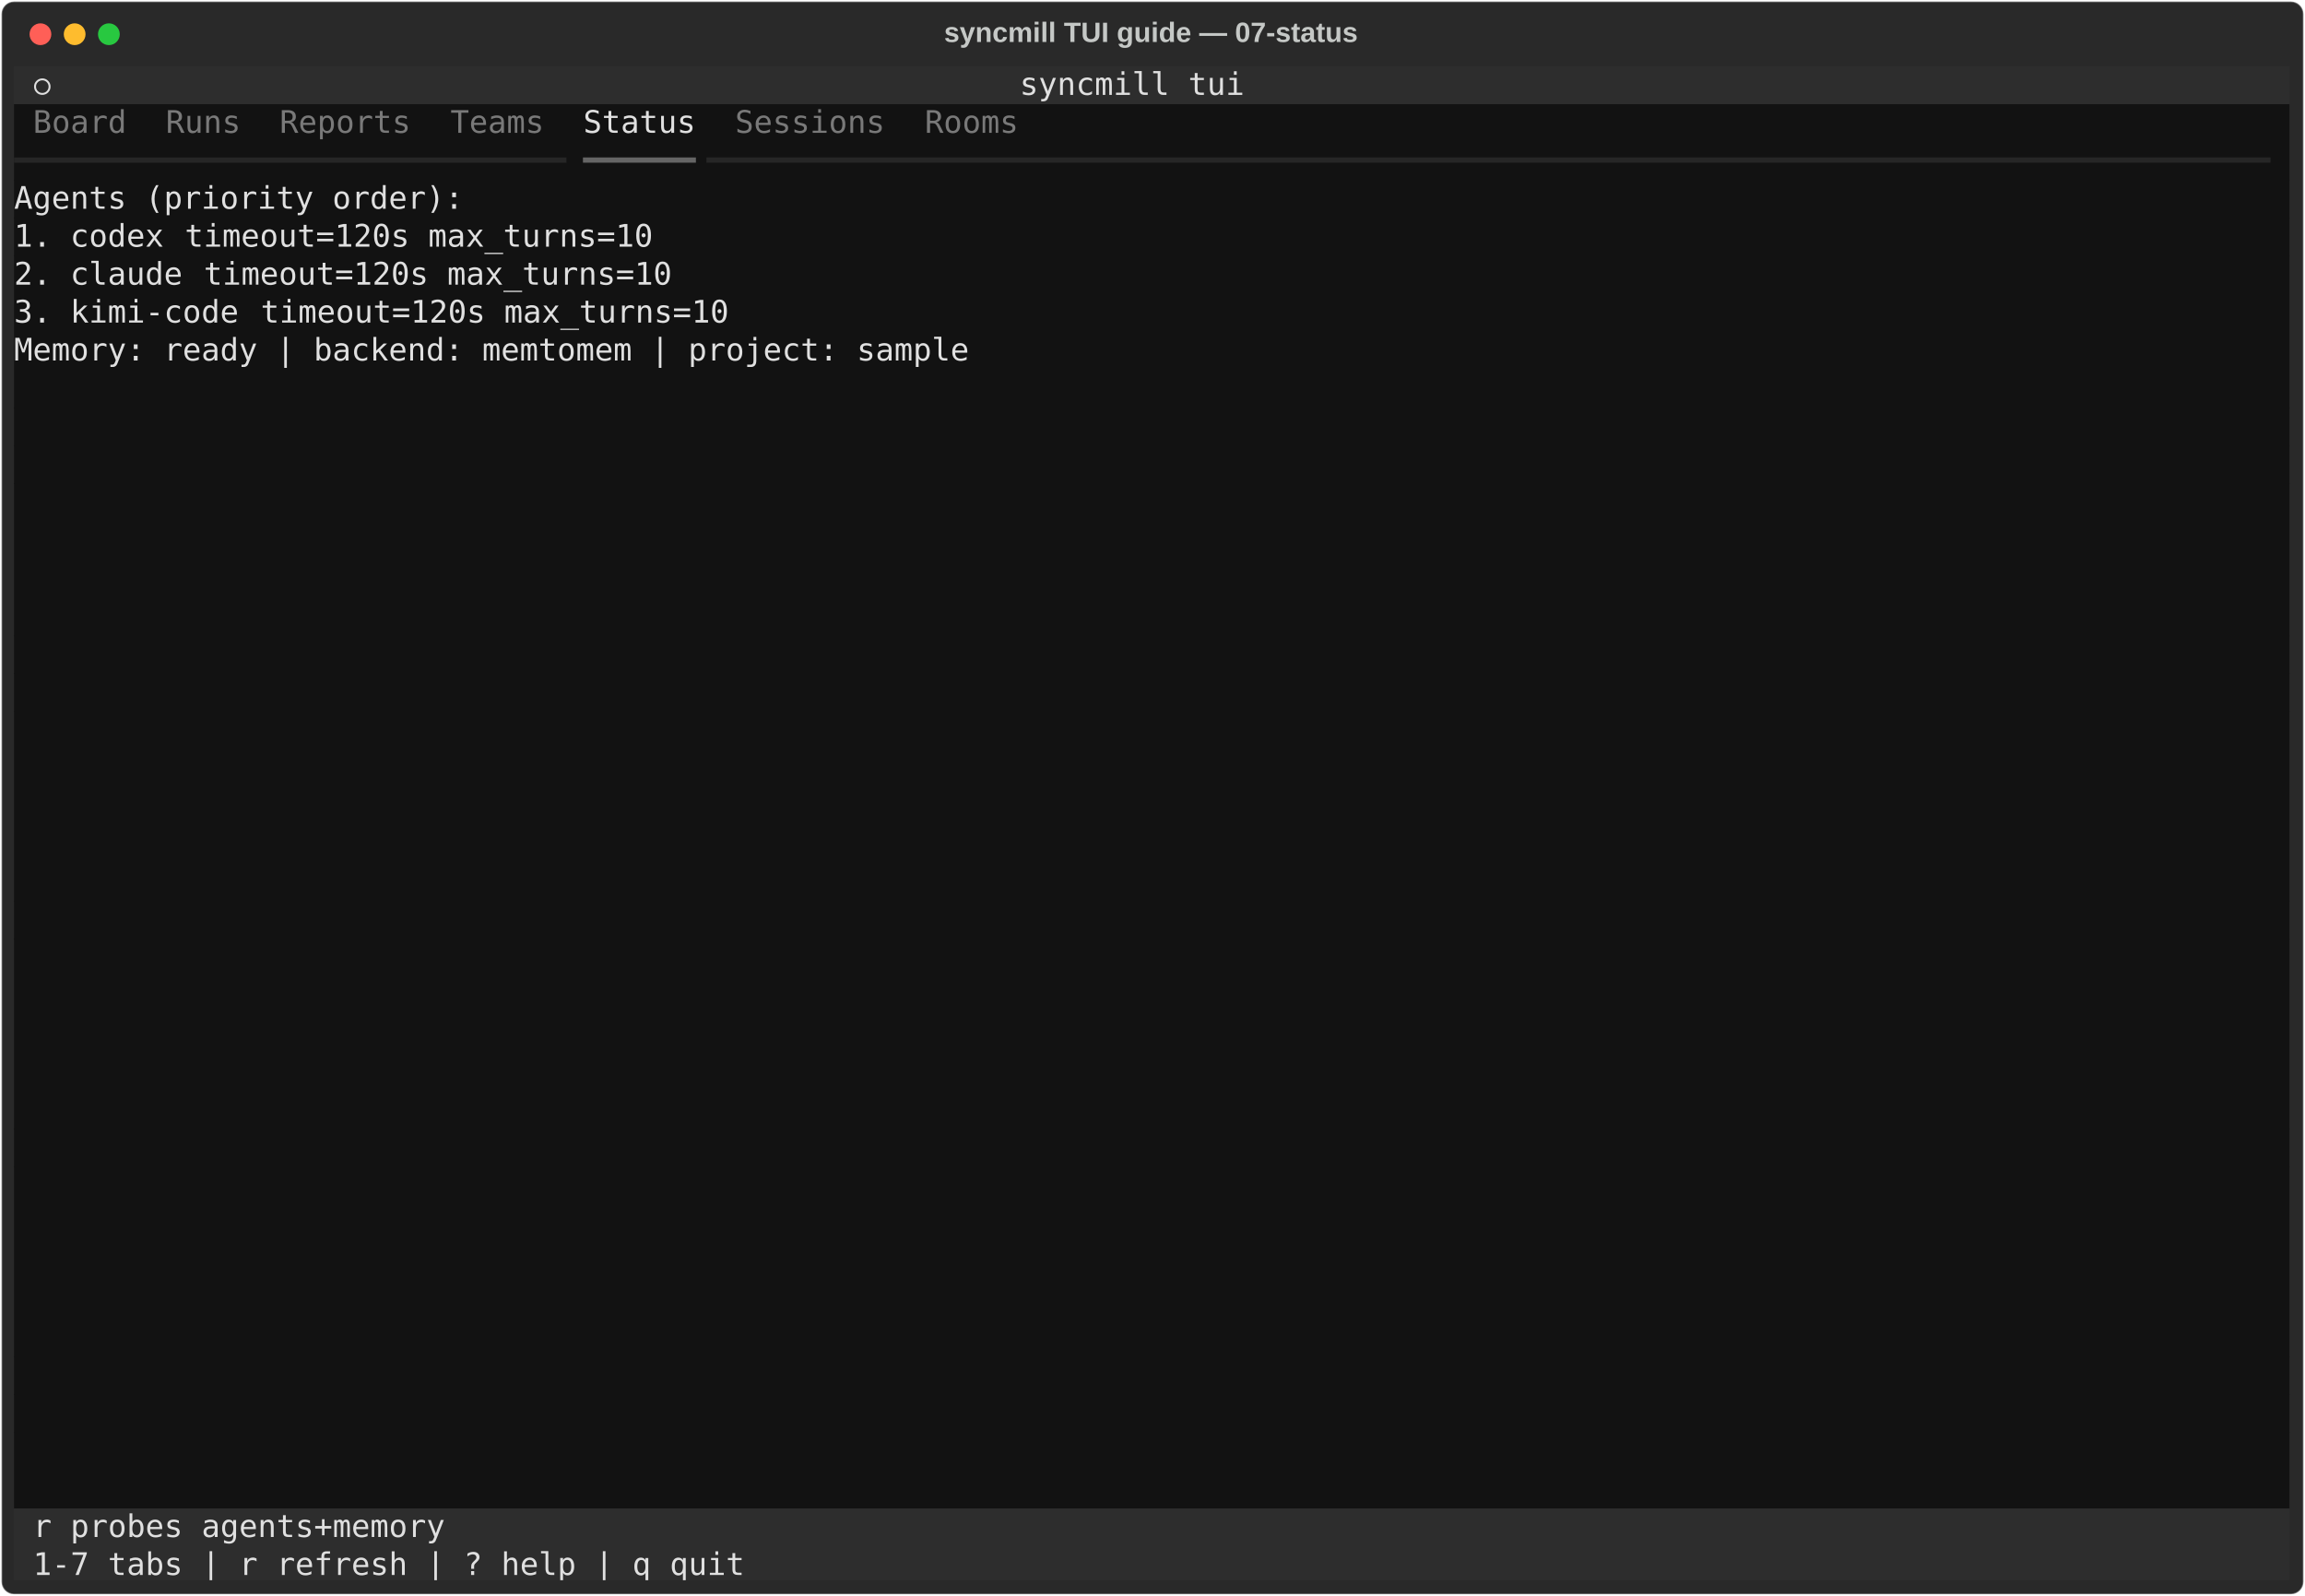
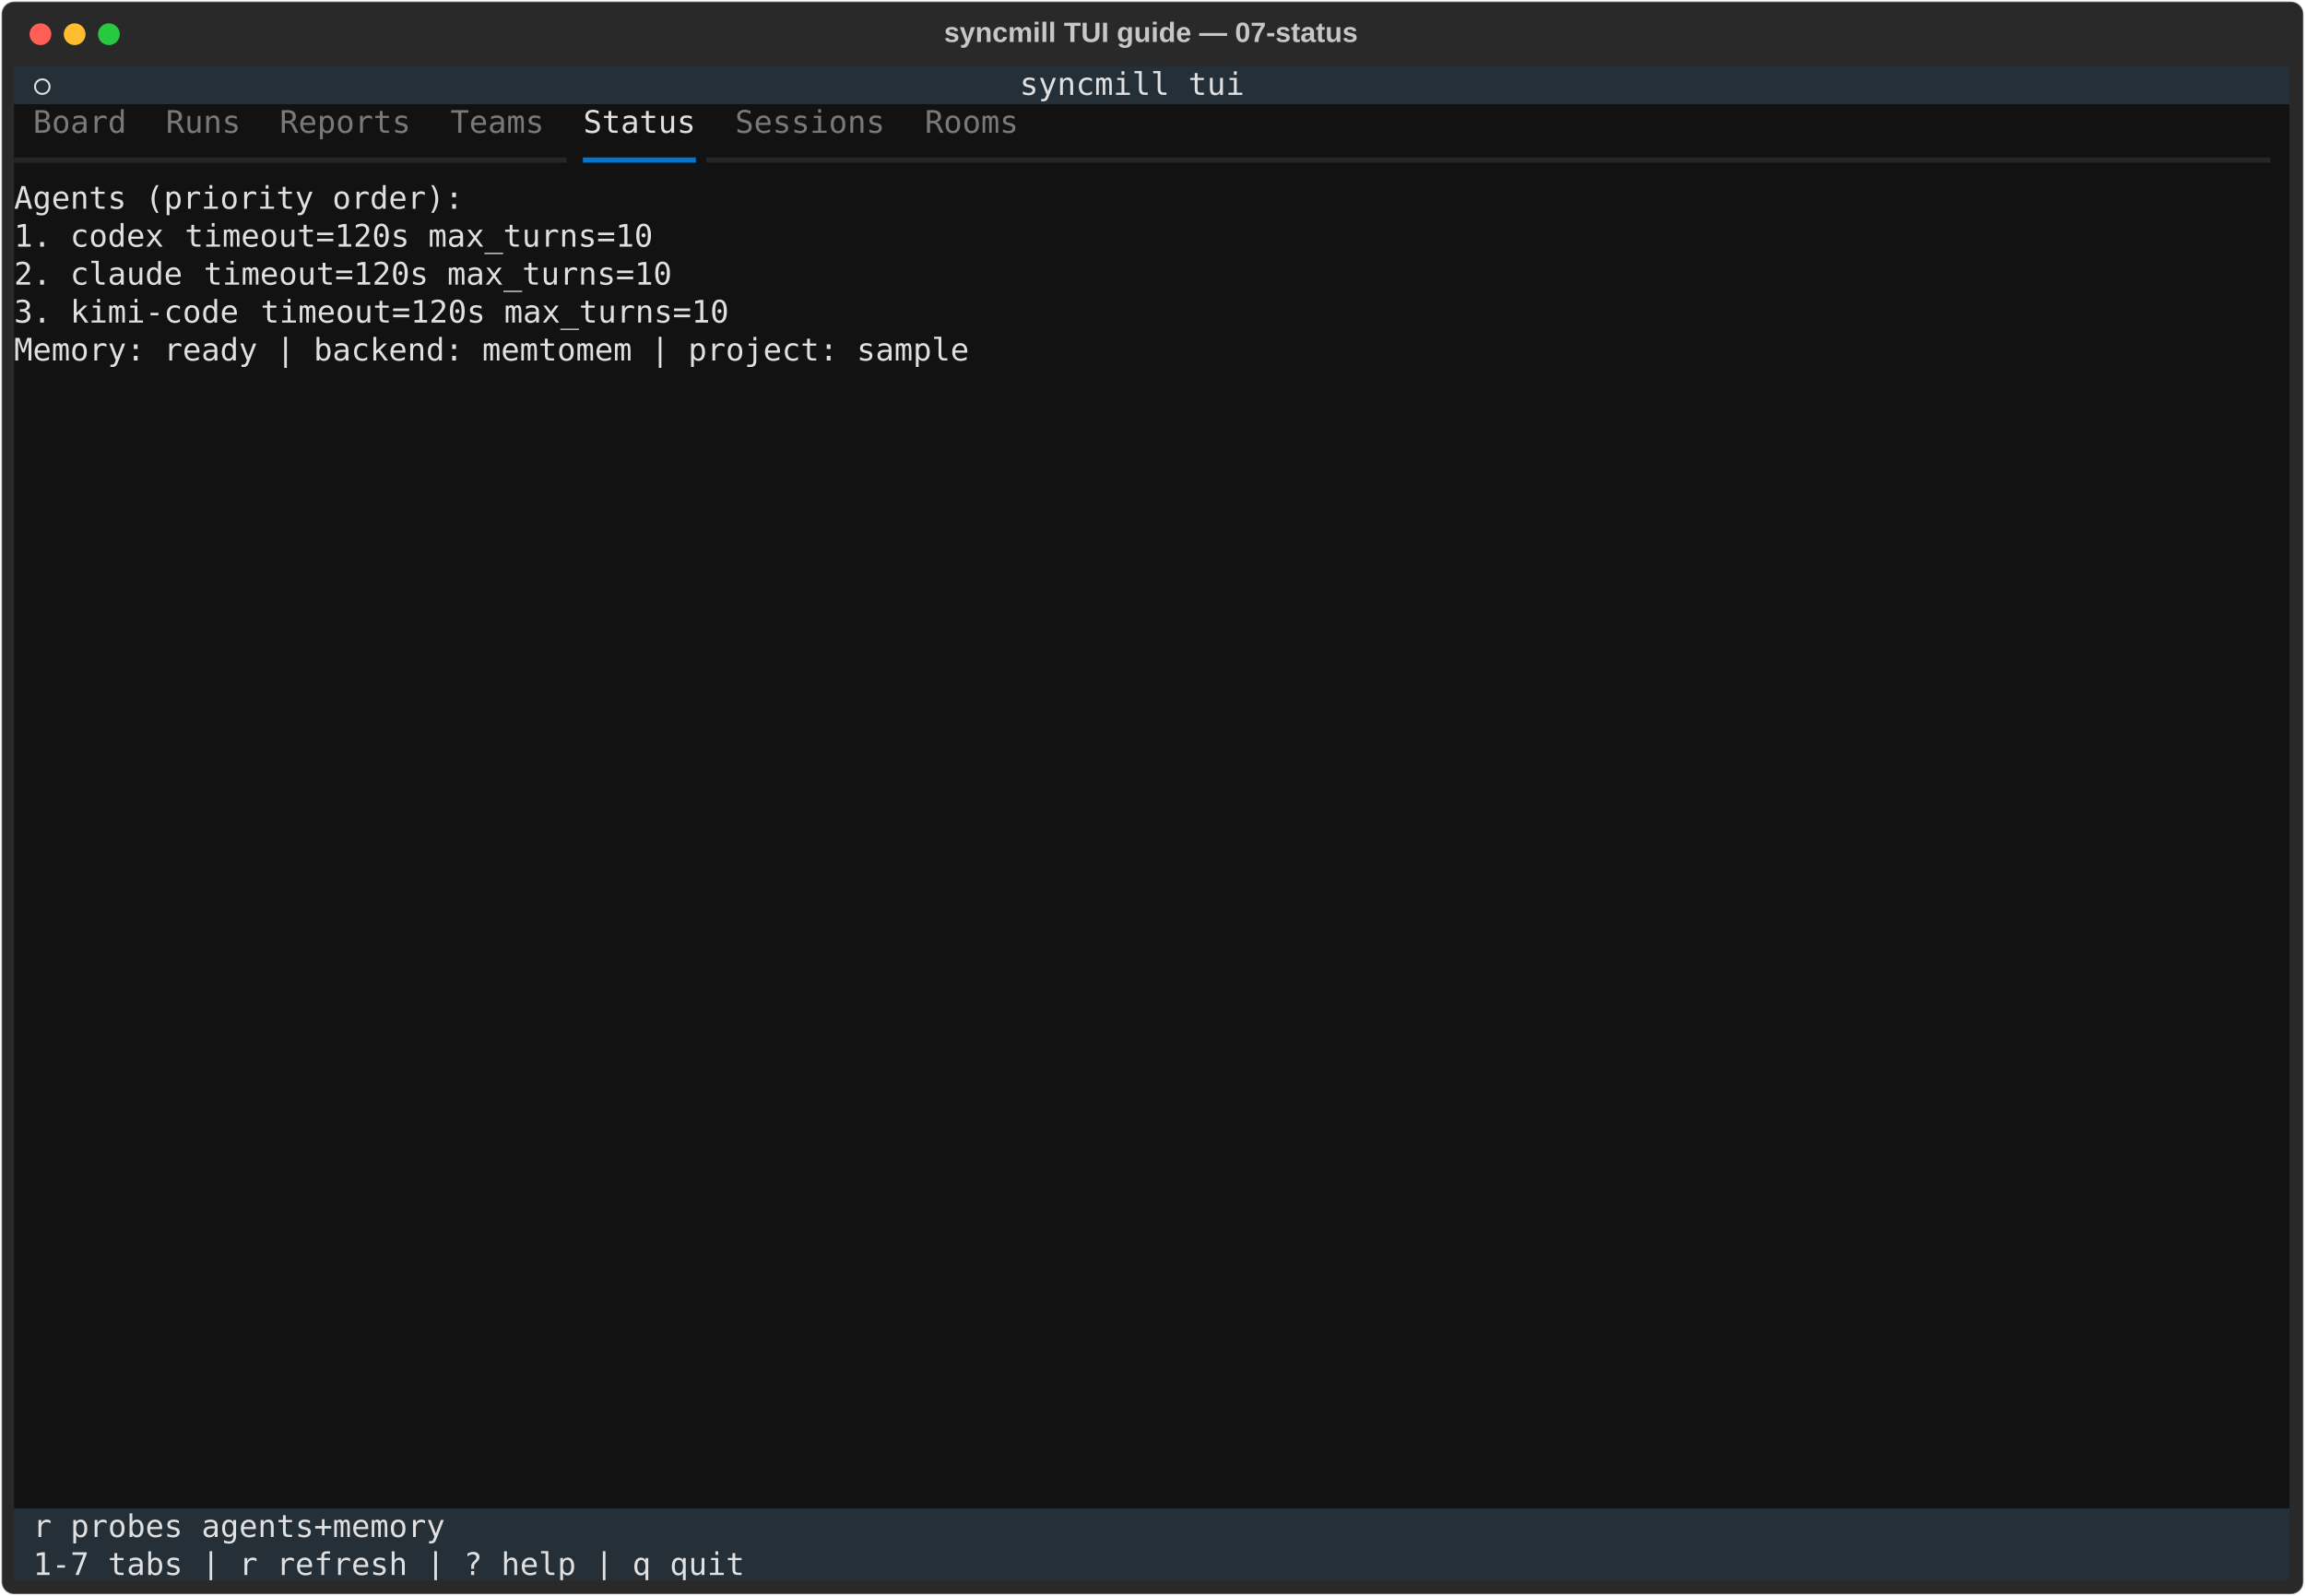
<svg xmlns="http://www.w3.org/2000/svg" class="rich-terminal" viewBox="0 0 1482 1026.0">
  <style>

    @font-face {
        font-family: "Fira Code";
        src: local("FiraCode-Regular"),
                url("https://cdnjs.cloudflare.com/ajax/libs/firacode/6.2.0/woff2/FiraCode-Regular.woff2") format("woff2"),
                url("https://cdnjs.cloudflare.com/ajax/libs/firacode/6.2.0/woff/FiraCode-Regular.woff") format("woff");
        font-style: normal;
        font-weight: 400;
    }
    @font-face {
        font-family: "Fira Code";
        src: local("FiraCode-Bold"),
                url("https://cdnjs.cloudflare.com/ajax/libs/firacode/6.2.0/woff2/FiraCode-Bold.woff2") format("woff2"),
                url("https://cdnjs.cloudflare.com/ajax/libs/firacode/6.2.0/woff/FiraCode-Bold.woff") format("woff");
        font-style: bold;
        font-weight: 700;
    }

    .terminal-syncmill-matrix {
        font-family: Fira Code, monospace;
        font-size: 20px;
        line-height: 24.4px;
        font-variant-east-asian: full-width;
    }

    .terminal-syncmill-title {
        font-size: 18px;
        font-weight: bold;
        font-family: arial;
    }

    .terminal-syncmill-r1 { fill: #c5c8c6 }
.terminal-syncmill-r2 { fill: #e0e0e0 }
.terminal-syncmill-r3 { fill: #797979 }
.terminal-syncmill-r4 { fill: #262626 }
- .terminal-syncmill-r5 { fill: #656565 }
+ .terminal-syncmill-r5 { fill: #0178d4 }
    </style>
  <defs>
    <clipPath id="terminal-syncmill-clip-terminal">
      <rect x="0" y="0" width="1463.0" height="975.0" />
    </clipPath>
    <clipPath id="terminal-syncmill-line-0">
      <rect x="0" y="1.5" width="1464" height="24.65" />
    </clipPath>
    <clipPath id="terminal-syncmill-line-1">
      <rect x="0" y="25.9" width="1464" height="24.65" />
    </clipPath>
    <clipPath id="terminal-syncmill-line-2">
      <rect x="0" y="50.3" width="1464" height="24.65" />
    </clipPath>
    <clipPath id="terminal-syncmill-line-3">
      <rect x="0" y="74.7" width="1464" height="24.65" />
    </clipPath>
    <clipPath id="terminal-syncmill-line-4">
      <rect x="0" y="99.1" width="1464" height="24.65" />
    </clipPath>
    <clipPath id="terminal-syncmill-line-5">
      <rect x="0" y="123.5" width="1464" height="24.65" />
    </clipPath>
    <clipPath id="terminal-syncmill-line-6">
      <rect x="0" y="147.9" width="1464" height="24.65" />
    </clipPath>
    <clipPath id="terminal-syncmill-line-7">
      <rect x="0" y="172.3" width="1464" height="24.65" />
    </clipPath>
    <clipPath id="terminal-syncmill-line-8">
      <rect x="0" y="196.7" width="1464" height="24.65" />
    </clipPath>
    <clipPath id="terminal-syncmill-line-9">
      <rect x="0" y="221.1" width="1464" height="24.65" />
    </clipPath>
    <clipPath id="terminal-syncmill-line-10">
      <rect x="0" y="245.5" width="1464" height="24.65" />
    </clipPath>
    <clipPath id="terminal-syncmill-line-11">
      <rect x="0" y="269.9" width="1464" height="24.65" />
    </clipPath>
    <clipPath id="terminal-syncmill-line-12">
      <rect x="0" y="294.3" width="1464" height="24.65" />
    </clipPath>
    <clipPath id="terminal-syncmill-line-13">
      <rect x="0" y="318.7" width="1464" height="24.65" />
    </clipPath>
    <clipPath id="terminal-syncmill-line-14">
      <rect x="0" y="343.1" width="1464" height="24.65" />
    </clipPath>
    <clipPath id="terminal-syncmill-line-15">
      <rect x="0" y="367.5" width="1464" height="24.65" />
    </clipPath>
    <clipPath id="terminal-syncmill-line-16">
      <rect x="0" y="391.9" width="1464" height="24.65" />
    </clipPath>
    <clipPath id="terminal-syncmill-line-17">
      <rect x="0" y="416.3" width="1464" height="24.65" />
    </clipPath>
    <clipPath id="terminal-syncmill-line-18">
      <rect x="0" y="440.7" width="1464" height="24.65" />
    </clipPath>
    <clipPath id="terminal-syncmill-line-19">
      <rect x="0" y="465.1" width="1464" height="24.65" />
    </clipPath>
    <clipPath id="terminal-syncmill-line-20">
      <rect x="0" y="489.5" width="1464" height="24.65" />
    </clipPath>
    <clipPath id="terminal-syncmill-line-21">
      <rect x="0" y="513.9" width="1464" height="24.65" />
    </clipPath>
    <clipPath id="terminal-syncmill-line-22">
      <rect x="0" y="538.3" width="1464" height="24.65" />
    </clipPath>
    <clipPath id="terminal-syncmill-line-23">
      <rect x="0" y="562.7" width="1464" height="24.65" />
    </clipPath>
    <clipPath id="terminal-syncmill-line-24">
      <rect x="0" y="587.1" width="1464" height="24.65" />
    </clipPath>
    <clipPath id="terminal-syncmill-line-25">
      <rect x="0" y="611.5" width="1464" height="24.65" />
    </clipPath>
    <clipPath id="terminal-syncmill-line-26">
      <rect x="0" y="635.9" width="1464" height="24.65" />
    </clipPath>
    <clipPath id="terminal-syncmill-line-27">
      <rect x="0" y="660.3" width="1464" height="24.65" />
    </clipPath>
    <clipPath id="terminal-syncmill-line-28">
      <rect x="0" y="684.7" width="1464" height="24.65" />
    </clipPath>
    <clipPath id="terminal-syncmill-line-29">
      <rect x="0" y="709.1" width="1464" height="24.65" />
    </clipPath>
    <clipPath id="terminal-syncmill-line-30">
      <rect x="0" y="733.5" width="1464" height="24.65" />
    </clipPath>
    <clipPath id="terminal-syncmill-line-31">
      <rect x="0" y="757.9" width="1464" height="24.65" />
    </clipPath>
    <clipPath id="terminal-syncmill-line-32">
      <rect x="0" y="782.3" width="1464" height="24.65" />
    </clipPath>
    <clipPath id="terminal-syncmill-line-33">
      <rect x="0" y="806.7" width="1464" height="24.65" />
    </clipPath>
    <clipPath id="terminal-syncmill-line-34">
      <rect x="0" y="831.1" width="1464" height="24.65" />
    </clipPath>
    <clipPath id="terminal-syncmill-line-35">
      <rect x="0" y="855.5" width="1464" height="24.65" />
    </clipPath>
    <clipPath id="terminal-syncmill-line-36">
      <rect x="0" y="879.9" width="1464" height="24.65" />
    </clipPath>
    <clipPath id="terminal-syncmill-line-37">
      <rect x="0" y="904.3" width="1464" height="24.65" />
    </clipPath>
    <clipPath id="terminal-syncmill-line-38">
      <rect x="0" y="928.7" width="1464" height="24.65" />
    </clipPath>
  </defs>
  <rect fill="#292929" stroke="rgba(255,255,255,0.35)" stroke-width="1" x="1" y="1" width="1480" height="1024" rx="8" />
  <text class="terminal-syncmill-title" fill="#c5c8c6" text-anchor="middle" x="740" y="27">syncmill TUI guide — 07-status</text>
  <g transform="translate(26,22)">
    <circle cx="0" cy="0" r="7" fill="#ff5f57" />
    <circle cx="22" cy="0" r="7" fill="#febc2e" />
    <circle cx="44" cy="0" r="7" fill="#28c840" />
  </g>
  <g transform="translate(9, 41)" clip-path="url(#terminal-syncmill-clip-terminal)">
-     <rect fill="#2d2d2d" x="0" y="1.5" width="12.2" height="24.65" shape-rendering="crispEdges" />
-     <rect fill="#2d2d2d" x="12.2" y="1.5" width="12.2" height="24.65" shape-rendering="crispEdges" />
-     <rect fill="#2d2d2d" x="24.4" y="1.5" width="61" height="24.65" shape-rendering="crispEdges" />
-     <rect fill="#2d2d2d" x="85.4" y="1.5" width="12.2" height="24.65" shape-rendering="crispEdges" />
-     <rect fill="#2d2d2d" x="97.6" y="1.5" width="549" height="24.65" shape-rendering="crispEdges" />
-     <rect fill="#2d2d2d" x="646.6" y="1.5" width="146.4" height="24.65" shape-rendering="crispEdges" />
-     <rect fill="#2d2d2d" x="793" y="1.5" width="549" height="24.65" shape-rendering="crispEdges" />
-     <rect fill="#2d2d2d" x="1342" y="1.5" width="12.2" height="24.65" shape-rendering="crispEdges" />
-     <rect fill="#2d2d2d" x="1354.2" y="1.5" width="0" height="24.65" shape-rendering="crispEdges" />
-     <rect fill="#2d2d2d" x="1354.2" y="1.5" width="109.8" height="24.65" shape-rendering="crispEdges" />
+     <rect fill="#242f38" x="0" y="1.5" width="12.2" height="24.65" shape-rendering="crispEdges" />
+     <rect fill="#242f38" x="12.2" y="1.5" width="12.2" height="24.65" shape-rendering="crispEdges" />
+     <rect fill="#242f38" x="24.4" y="1.5" width="61" height="24.65" shape-rendering="crispEdges" />
+     <rect fill="#242f38" x="85.4" y="1.5" width="12.2" height="24.65" shape-rendering="crispEdges" />
+     <rect fill="#242f38" x="97.6" y="1.5" width="549" height="24.65" shape-rendering="crispEdges" />
+     <rect fill="#242f38" x="646.6" y="1.5" width="146.4" height="24.65" shape-rendering="crispEdges" />
+     <rect fill="#242f38" x="793" y="1.5" width="549" height="24.65" shape-rendering="crispEdges" />
+     <rect fill="#242f38" x="1342" y="1.5" width="12.2" height="24.65" shape-rendering="crispEdges" />
+     <rect fill="#242f38" x="1354.2" y="1.5" width="0" height="24.65" shape-rendering="crispEdges" />
+     <rect fill="#242f38" x="1354.2" y="1.5" width="109.8" height="24.65" shape-rendering="crispEdges" />
    <rect fill="#121212" x="0" y="25.9" width="12.2" height="24.65" shape-rendering="crispEdges" />
    <rect fill="#121212" x="12.2" y="25.9" width="61" height="24.65" shape-rendering="crispEdges" />
    <rect fill="#121212" x="73.2" y="25.9" width="24.4" height="24.65" shape-rendering="crispEdges" />
    <rect fill="#121212" x="97.6" y="25.9" width="48.8" height="24.65" shape-rendering="crispEdges" />
    <rect fill="#121212" x="146.4" y="25.9" width="24.4" height="24.65" shape-rendering="crispEdges" />
    <rect fill="#121212" x="170.8" y="25.9" width="85.4" height="24.65" shape-rendering="crispEdges" />
    <rect fill="#121212" x="256.2" y="25.9" width="24.4" height="24.65" shape-rendering="crispEdges" />
    <rect fill="#121212" x="280.6" y="25.9" width="61" height="24.65" shape-rendering="crispEdges" />
    <rect fill="#121212" x="341.6" y="25.9" width="24.4" height="24.65" shape-rendering="crispEdges" />
    <rect fill="#121212" x="366" y="25.9" width="73.2" height="24.65" shape-rendering="crispEdges" />
    <rect fill="#121212" x="439.2" y="25.9" width="24.4" height="24.65" shape-rendering="crispEdges" />
    <rect fill="#121212" x="463.6" y="25.9" width="97.6" height="24.65" shape-rendering="crispEdges" />
    <rect fill="#121212" x="561.2" y="25.9" width="24.4" height="24.65" shape-rendering="crispEdges" />
    <rect fill="#121212" x="585.6" y="25.9" width="61" height="24.65" shape-rendering="crispEdges" />
    <rect fill="#121212" x="646.6" y="25.9" width="817.4" height="24.65" shape-rendering="crispEdges" />
    <rect fill="#121212" x="0" y="50.3" width="366" height="24.65" shape-rendering="crispEdges" />
    <rect fill="#121212" x="366" y="50.3" width="73.2" height="24.65" shape-rendering="crispEdges" />
    <rect fill="#121212" x="439.2" y="50.3" width="1024.8" height="24.65" shape-rendering="crispEdges" />
    <rect fill="#121212" x="0" y="74.7" width="292.8" height="24.65" shape-rendering="crispEdges" />
    <rect fill="#121212" x="292.8" y="74.7" width="1171.2" height="24.65" shape-rendering="crispEdges" />
    <rect fill="#121212" x="0" y="99.1" width="109.8" height="24.65" shape-rendering="crispEdges" />
    <rect fill="#121212" x="109.8" y="99.1" width="317.2" height="24.65" shape-rendering="crispEdges" />
    <rect fill="#121212" x="427" y="99.1" width="1037" height="24.65" shape-rendering="crispEdges" />
    <rect fill="#121212" x="0" y="123.5" width="122" height="24.65" shape-rendering="crispEdges" />
    <rect fill="#121212" x="122" y="123.5" width="317.2" height="24.65" shape-rendering="crispEdges" />
    <rect fill="#121212" x="439.2" y="123.5" width="1024.8" height="24.65" shape-rendering="crispEdges" />
    <rect fill="#121212" x="0" y="147.9" width="158.6" height="24.65" shape-rendering="crispEdges" />
    <rect fill="#121212" x="158.6" y="147.9" width="317.2" height="24.65" shape-rendering="crispEdges" />
    <rect fill="#121212" x="475.8" y="147.9" width="988.2" height="24.65" shape-rendering="crispEdges" />
    <rect fill="#121212" x="0" y="172.3" width="622.2" height="24.65" shape-rendering="crispEdges" />
    <rect fill="#121212" x="622.2" y="172.3" width="841.8" height="24.65" shape-rendering="crispEdges" />
    <rect fill="#121212" x="0" y="196.7" width="1464" height="24.65" shape-rendering="crispEdges" />
    <rect fill="#121212" x="0" y="221.1" width="1464" height="24.65" shape-rendering="crispEdges" />
    <rect fill="#121212" x="0" y="245.5" width="1464" height="24.65" shape-rendering="crispEdges" />
    <rect fill="#121212" x="0" y="269.9" width="1464" height="24.65" shape-rendering="crispEdges" />
    <rect fill="#121212" x="0" y="294.3" width="1464" height="24.65" shape-rendering="crispEdges" />
    <rect fill="#121212" x="0" y="318.7" width="1464" height="24.65" shape-rendering="crispEdges" />
    <rect fill="#121212" x="0" y="343.1" width="1464" height="24.65" shape-rendering="crispEdges" />
    <rect fill="#121212" x="0" y="367.5" width="1464" height="24.65" shape-rendering="crispEdges" />
    <rect fill="#121212" x="0" y="391.9" width="1464" height="24.65" shape-rendering="crispEdges" />
    <rect fill="#121212" x="0" y="416.3" width="1464" height="24.65" shape-rendering="crispEdges" />
    <rect fill="#121212" x="0" y="440.7" width="1464" height="24.65" shape-rendering="crispEdges" />
    <rect fill="#121212" x="0" y="465.1" width="1464" height="24.65" shape-rendering="crispEdges" />
    <rect fill="#121212" x="0" y="489.5" width="1464" height="24.65" shape-rendering="crispEdges" />
    <rect fill="#121212" x="0" y="513.9" width="1464" height="24.65" shape-rendering="crispEdges" />
    <rect fill="#121212" x="0" y="538.3" width="1464" height="24.65" shape-rendering="crispEdges" />
    <rect fill="#121212" x="0" y="562.7" width="1464" height="24.65" shape-rendering="crispEdges" />
    <rect fill="#121212" x="0" y="587.1" width="1464" height="24.65" shape-rendering="crispEdges" />
    <rect fill="#121212" x="0" y="611.5" width="1464" height="24.65" shape-rendering="crispEdges" />
    <rect fill="#121212" x="0" y="635.9" width="1464" height="24.65" shape-rendering="crispEdges" />
    <rect fill="#121212" x="0" y="660.3" width="1464" height="24.65" shape-rendering="crispEdges" />
    <rect fill="#121212" x="0" y="684.7" width="1464" height="24.65" shape-rendering="crispEdges" />
    <rect fill="#121212" x="0" y="709.1" width="1464" height="24.65" shape-rendering="crispEdges" />
    <rect fill="#121212" x="0" y="733.5" width="1464" height="24.65" shape-rendering="crispEdges" />
    <rect fill="#121212" x="0" y="757.9" width="1464" height="24.65" shape-rendering="crispEdges" />
    <rect fill="#121212" x="0" y="782.3" width="1464" height="24.65" shape-rendering="crispEdges" />
    <rect fill="#121212" x="0" y="806.7" width="1464" height="24.65" shape-rendering="crispEdges" />
    <rect fill="#121212" x="0" y="831.1" width="1464" height="24.65" shape-rendering="crispEdges" />
    <rect fill="#121212" x="0" y="855.5" width="1464" height="24.65" shape-rendering="crispEdges" />
    <rect fill="#121212" x="0" y="879.9" width="1464" height="24.65" shape-rendering="crispEdges" />
    <rect fill="#121212" x="0" y="904.3" width="1464" height="24.65" shape-rendering="crispEdges" />
-     <rect fill="#2d2d2d" x="0" y="928.7" width="12.2" height="24.65" shape-rendering="crispEdges" />
-     <rect fill="#2d2d2d" x="12.2" y="928.7" width="268.4" height="24.65" shape-rendering="crispEdges" />
-     <rect fill="#2d2d2d" x="280.6" y="928.7" width="1183.4" height="24.65" shape-rendering="crispEdges" />
-     <rect fill="#2d2d2d" x="0" y="953.1" width="12.2" height="24.65" shape-rendering="crispEdges" />
-     <rect fill="#2d2d2d" x="12.2" y="953.1" width="463.6" height="24.65" shape-rendering="crispEdges" />
-     <rect fill="#2d2d2d" x="475.8" y="953.1" width="988.2" height="24.65" shape-rendering="crispEdges" />
+     <rect fill="#242f38" x="0" y="928.7" width="12.2" height="24.65" shape-rendering="crispEdges" />
+     <rect fill="#242f38" x="12.2" y="928.7" width="268.4" height="24.65" shape-rendering="crispEdges" />
+     <rect fill="#242f38" x="280.6" y="928.7" width="1183.4" height="24.65" shape-rendering="crispEdges" />
+     <rect fill="#242f38" x="0" y="953.1" width="12.2" height="24.65" shape-rendering="crispEdges" />
+     <rect fill="#242f38" x="12.2" y="953.1" width="463.6" height="24.65" shape-rendering="crispEdges" />
+     <rect fill="#242f38" x="475.8" y="953.1" width="988.2" height="24.65" shape-rendering="crispEdges" />
    <g class="terminal-syncmill-matrix">
      <text class="terminal-syncmill-r2" x="12.2" y="20" textLength="12.2" clip-path="url(#terminal-syncmill-line-0)">⭘</text>
      <text class="terminal-syncmill-r2" x="646.6" y="20" textLength="146.4" clip-path="url(#terminal-syncmill-line-0)">syncmill tui</text>
      <text class="terminal-syncmill-r1" x="1464" y="20" textLength="12.2" clip-path="url(#terminal-syncmill-line-0)">
</text>
      <text class="terminal-syncmill-r3" x="12.2" y="44.4" textLength="61" clip-path="url(#terminal-syncmill-line-1)">Board</text>
      <text class="terminal-syncmill-r3" x="97.6" y="44.4" textLength="48.8" clip-path="url(#terminal-syncmill-line-1)">Runs</text>
      <text class="terminal-syncmill-r3" x="170.8" y="44.4" textLength="85.4" clip-path="url(#terminal-syncmill-line-1)">Reports</text>
      <text class="terminal-syncmill-r3" x="280.6" y="44.4" textLength="61" clip-path="url(#terminal-syncmill-line-1)">Teams</text>
      <text class="terminal-syncmill-r2" x="366" y="44.4" textLength="73.2" clip-path="url(#terminal-syncmill-line-1)">Status</text>
      <text class="terminal-syncmill-r3" x="463.6" y="44.4" textLength="97.6" clip-path="url(#terminal-syncmill-line-1)">Sessions</text>
      <text class="terminal-syncmill-r3" x="585.6" y="44.4" textLength="61" clip-path="url(#terminal-syncmill-line-1)">Rooms</text>
      <text class="terminal-syncmill-r1" x="1464" y="44.4" textLength="12.2" clip-path="url(#terminal-syncmill-line-1)">
</text>
      <text class="terminal-syncmill-r4" x="0" y="68.8" textLength="366" clip-path="url(#terminal-syncmill-line-2)">━━━━━━━━━━━━━━━━━━━━━━━━━━━━━╸</text>
      <text class="terminal-syncmill-r5" x="366" y="68.8" textLength="73.2" clip-path="url(#terminal-syncmill-line-2)">━━━━━━</text>
      <text class="terminal-syncmill-r4" x="439.2" y="68.8" textLength="1024.8" clip-path="url(#terminal-syncmill-line-2)">╺━━━━━━━━━━━━━━━━━━━━━━━━━━━━━━━━━━━━━━━━━━━━━━━━━━━━━━━━━━━━━━━━━━━━━━━━━━━━━━━━━━━</text>
      <text class="terminal-syncmill-r1" x="1464" y="68.8" textLength="12.2" clip-path="url(#terminal-syncmill-line-2)">
</text>
      <text class="terminal-syncmill-r2" x="0" y="93.2" textLength="292.8" clip-path="url(#terminal-syncmill-line-3)">Agents (priority order):</text>
      <text class="terminal-syncmill-r1" x="1464" y="93.2" textLength="12.2" clip-path="url(#terminal-syncmill-line-3)">
</text>
      <text class="terminal-syncmill-r2" x="0" y="117.6" textLength="109.8" clip-path="url(#terminal-syncmill-line-4)">1. codex </text>
      <text class="terminal-syncmill-r2" x="109.8" y="117.6" textLength="317.2" clip-path="url(#terminal-syncmill-line-4)"> timeout=120s max_turns=10</text>
      <text class="terminal-syncmill-r1" x="1464" y="117.6" textLength="12.2" clip-path="url(#terminal-syncmill-line-4)">
</text>
      <text class="terminal-syncmill-r2" x="0" y="142" textLength="122" clip-path="url(#terminal-syncmill-line-5)">2. claude </text>
      <text class="terminal-syncmill-r2" x="122" y="142" textLength="317.2" clip-path="url(#terminal-syncmill-line-5)"> timeout=120s max_turns=10</text>
      <text class="terminal-syncmill-r1" x="1464" y="142" textLength="12.2" clip-path="url(#terminal-syncmill-line-5)">
</text>
      <text class="terminal-syncmill-r2" x="0" y="166.4" textLength="158.6" clip-path="url(#terminal-syncmill-line-6)">3. kimi-code </text>
      <text class="terminal-syncmill-r2" x="158.6" y="166.4" textLength="317.2" clip-path="url(#terminal-syncmill-line-6)"> timeout=120s max_turns=10</text>
      <text class="terminal-syncmill-r1" x="1464" y="166.4" textLength="12.2" clip-path="url(#terminal-syncmill-line-6)">
</text>
      <text class="terminal-syncmill-r2" x="0" y="190.8" textLength="622.2" clip-path="url(#terminal-syncmill-line-7)">Memory: ready | backend: memtomem | project: sample</text>
      <text class="terminal-syncmill-r1" x="1464" y="190.8" textLength="12.2" clip-path="url(#terminal-syncmill-line-7)">
</text>
      <text class="terminal-syncmill-r1" x="1464" y="215.2" textLength="12.2" clip-path="url(#terminal-syncmill-line-8)">
</text>
      <text class="terminal-syncmill-r1" x="1464" y="239.6" textLength="12.2" clip-path="url(#terminal-syncmill-line-9)">
</text>
      <text class="terminal-syncmill-r1" x="1464" y="264" textLength="12.2" clip-path="url(#terminal-syncmill-line-10)">
</text>
      <text class="terminal-syncmill-r1" x="1464" y="288.4" textLength="12.2" clip-path="url(#terminal-syncmill-line-11)">
</text>
      <text class="terminal-syncmill-r1" x="1464" y="312.8" textLength="12.2" clip-path="url(#terminal-syncmill-line-12)">
</text>
      <text class="terminal-syncmill-r1" x="1464" y="337.2" textLength="12.2" clip-path="url(#terminal-syncmill-line-13)">
</text>
      <text class="terminal-syncmill-r1" x="1464" y="361.6" textLength="12.2" clip-path="url(#terminal-syncmill-line-14)">
</text>
      <text class="terminal-syncmill-r1" x="1464" y="386" textLength="12.2" clip-path="url(#terminal-syncmill-line-15)">
</text>
      <text class="terminal-syncmill-r1" x="1464" y="410.4" textLength="12.2" clip-path="url(#terminal-syncmill-line-16)">
</text>
      <text class="terminal-syncmill-r1" x="1464" y="434.8" textLength="12.2" clip-path="url(#terminal-syncmill-line-17)">
</text>
      <text class="terminal-syncmill-r1" x="1464" y="459.2" textLength="12.2" clip-path="url(#terminal-syncmill-line-18)">
</text>
      <text class="terminal-syncmill-r1" x="1464" y="483.6" textLength="12.2" clip-path="url(#terminal-syncmill-line-19)">
</text>
      <text class="terminal-syncmill-r1" x="1464" y="508" textLength="12.2" clip-path="url(#terminal-syncmill-line-20)">
</text>
      <text class="terminal-syncmill-r1" x="1464" y="532.4" textLength="12.2" clip-path="url(#terminal-syncmill-line-21)">
</text>
      <text class="terminal-syncmill-r1" x="1464" y="556.8" textLength="12.2" clip-path="url(#terminal-syncmill-line-22)">
</text>
      <text class="terminal-syncmill-r1" x="1464" y="581.2" textLength="12.2" clip-path="url(#terminal-syncmill-line-23)">
</text>
      <text class="terminal-syncmill-r1" x="1464" y="605.6" textLength="12.2" clip-path="url(#terminal-syncmill-line-24)">
</text>
      <text class="terminal-syncmill-r1" x="1464" y="630" textLength="12.2" clip-path="url(#terminal-syncmill-line-25)">
</text>
      <text class="terminal-syncmill-r1" x="1464" y="654.4" textLength="12.2" clip-path="url(#terminal-syncmill-line-26)">
</text>
      <text class="terminal-syncmill-r1" x="1464" y="678.8" textLength="12.2" clip-path="url(#terminal-syncmill-line-27)">
</text>
      <text class="terminal-syncmill-r1" x="1464" y="703.2" textLength="12.2" clip-path="url(#terminal-syncmill-line-28)">
</text>
      <text class="terminal-syncmill-r1" x="1464" y="727.6" textLength="12.2" clip-path="url(#terminal-syncmill-line-29)">
</text>
      <text class="terminal-syncmill-r1" x="1464" y="752" textLength="12.2" clip-path="url(#terminal-syncmill-line-30)">
</text>
      <text class="terminal-syncmill-r1" x="1464" y="776.4" textLength="12.2" clip-path="url(#terminal-syncmill-line-31)">
</text>
      <text class="terminal-syncmill-r1" x="1464" y="800.8" textLength="12.2" clip-path="url(#terminal-syncmill-line-32)">
</text>
      <text class="terminal-syncmill-r1" x="1464" y="825.2" textLength="12.2" clip-path="url(#terminal-syncmill-line-33)">
</text>
      <text class="terminal-syncmill-r1" x="1464" y="849.6" textLength="12.2" clip-path="url(#terminal-syncmill-line-34)">
</text>
      <text class="terminal-syncmill-r1" x="1464" y="874" textLength="12.2" clip-path="url(#terminal-syncmill-line-35)">
</text>
      <text class="terminal-syncmill-r1" x="1464" y="898.4" textLength="12.2" clip-path="url(#terminal-syncmill-line-36)">
</text>
      <text class="terminal-syncmill-r1" x="1464" y="922.8" textLength="12.2" clip-path="url(#terminal-syncmill-line-37)">
</text>
      <text class="terminal-syncmill-r2" x="12.2" y="947.2" textLength="268.4" clip-path="url(#terminal-syncmill-line-38)">r probes agents+memory</text>
      <text class="terminal-syncmill-r1" x="1464" y="947.2" textLength="12.2" clip-path="url(#terminal-syncmill-line-38)">
</text>
      <text class="terminal-syncmill-r2" x="12.2" y="971.6" textLength="463.6" clip-path="url(#terminal-syncmill-line-39)">1-7 tabs | r refresh | ? help | q quit</text>
    </g>
  </g>
</svg>
